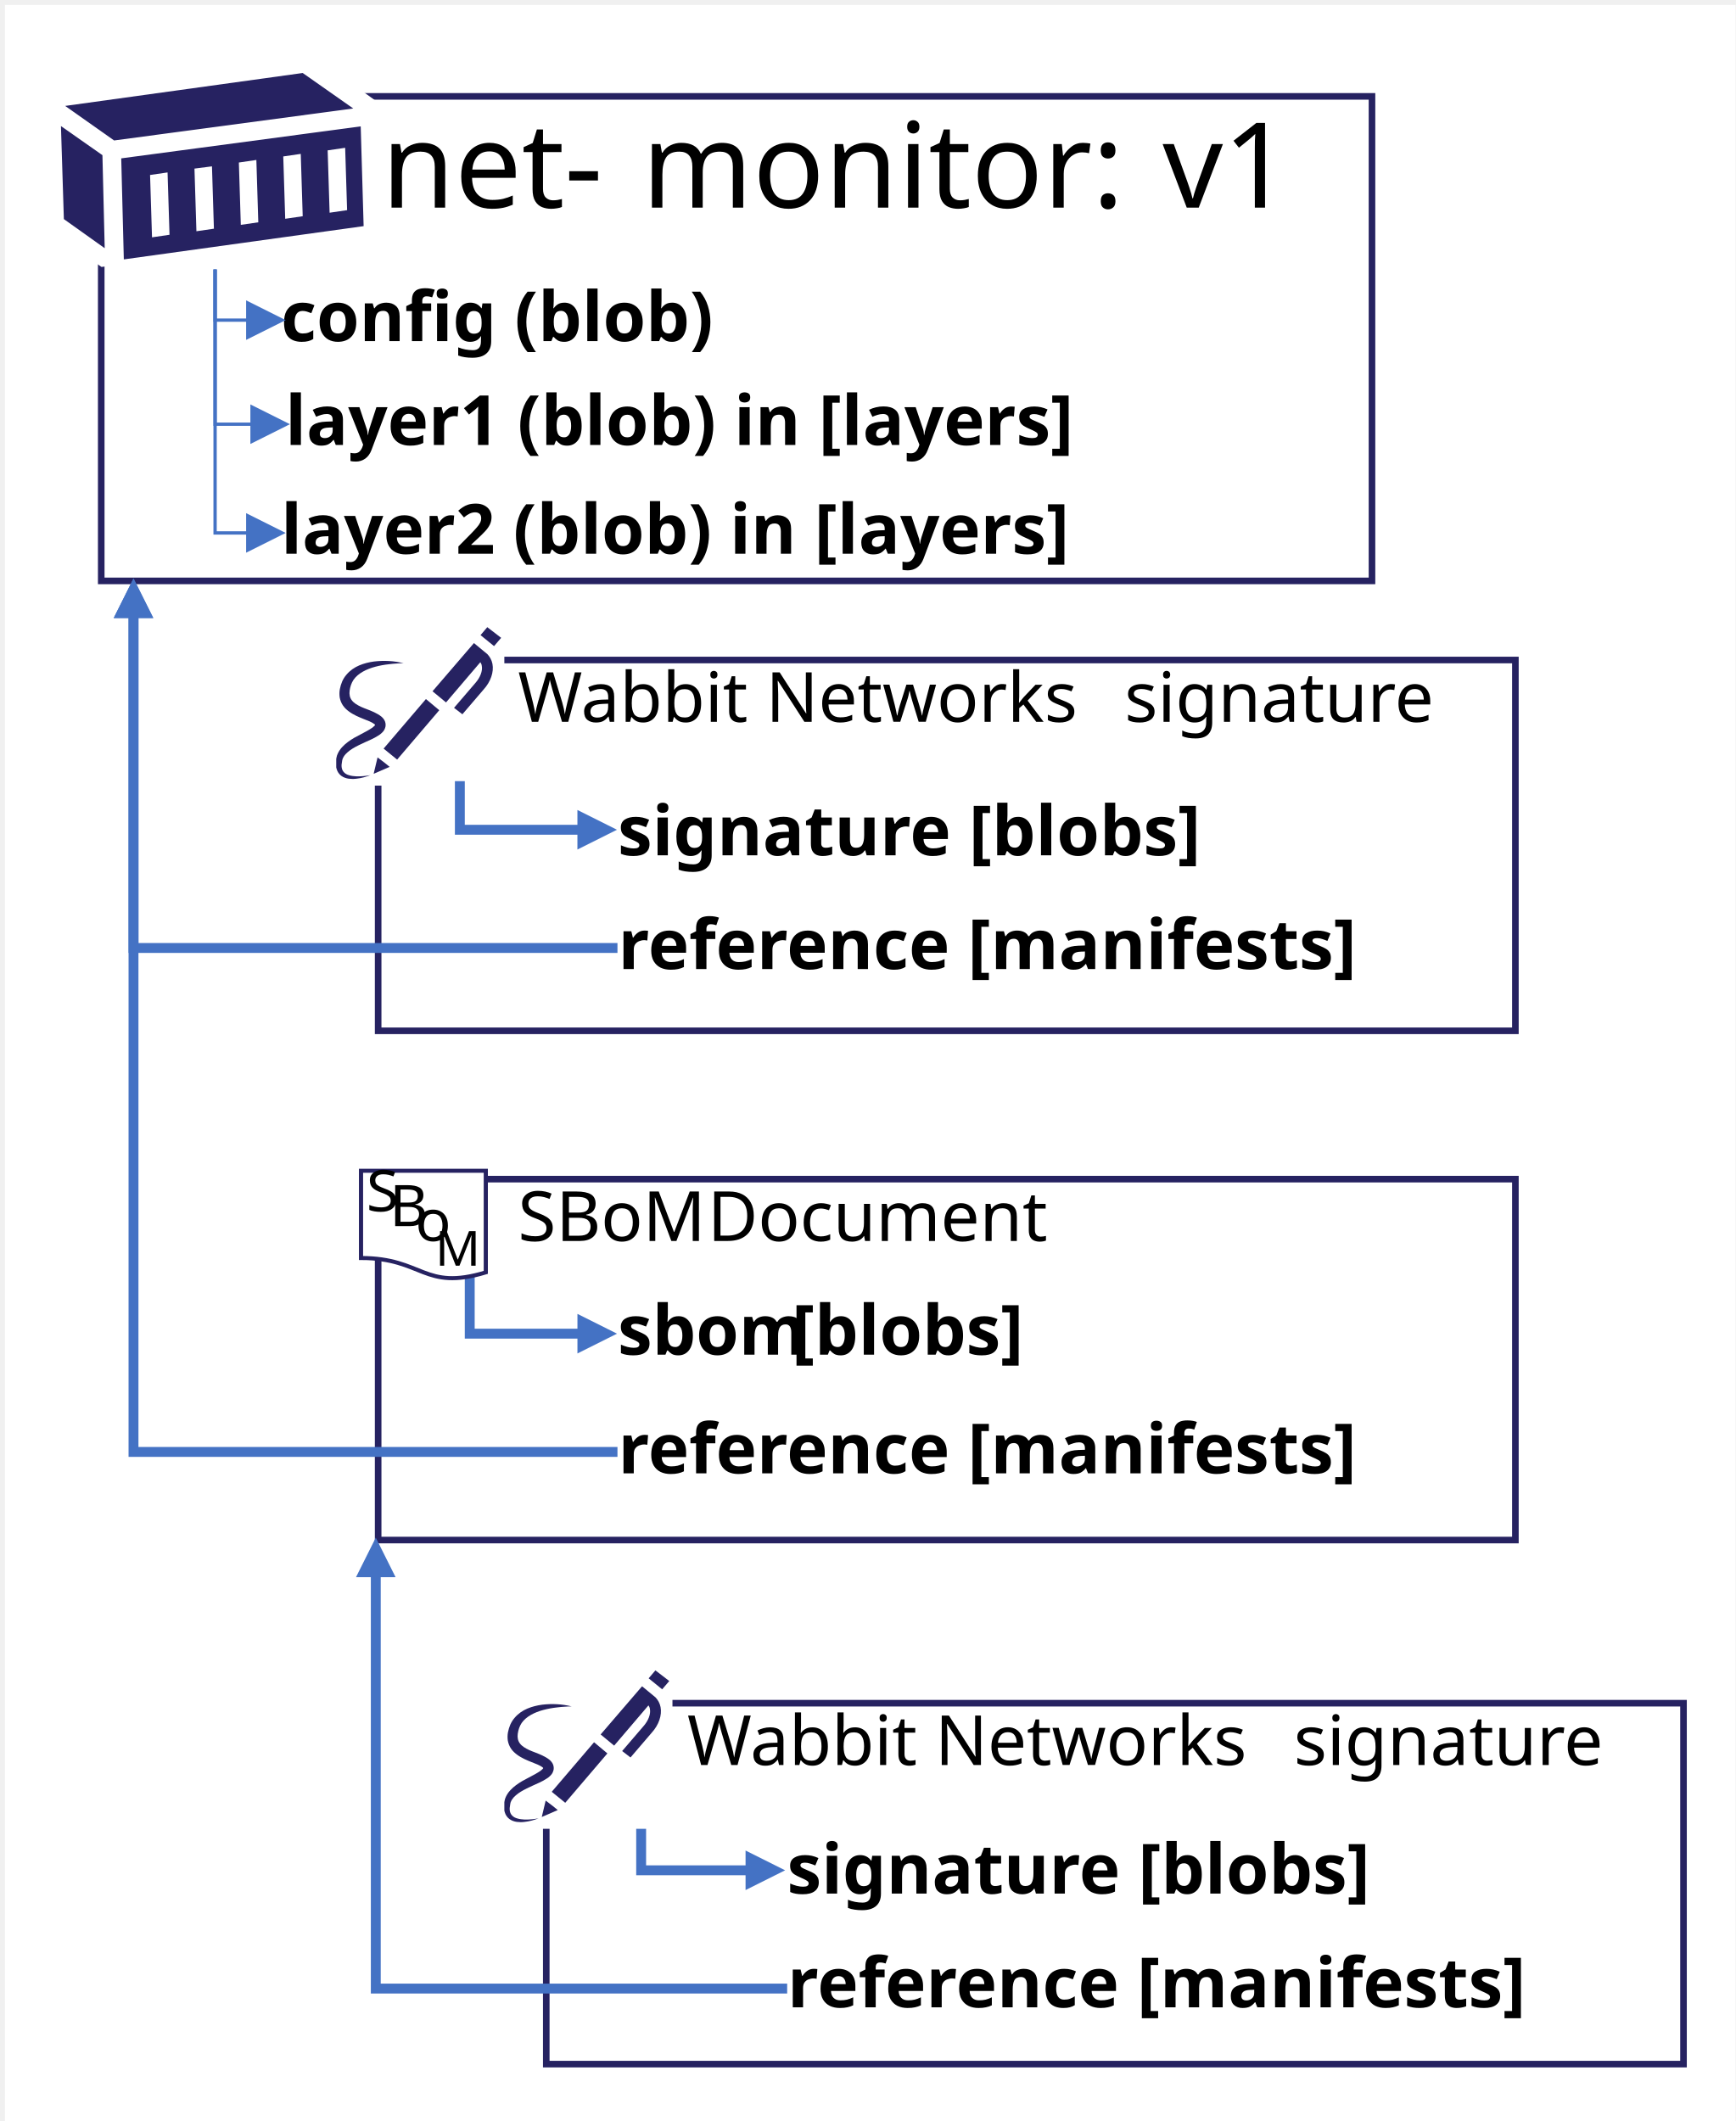
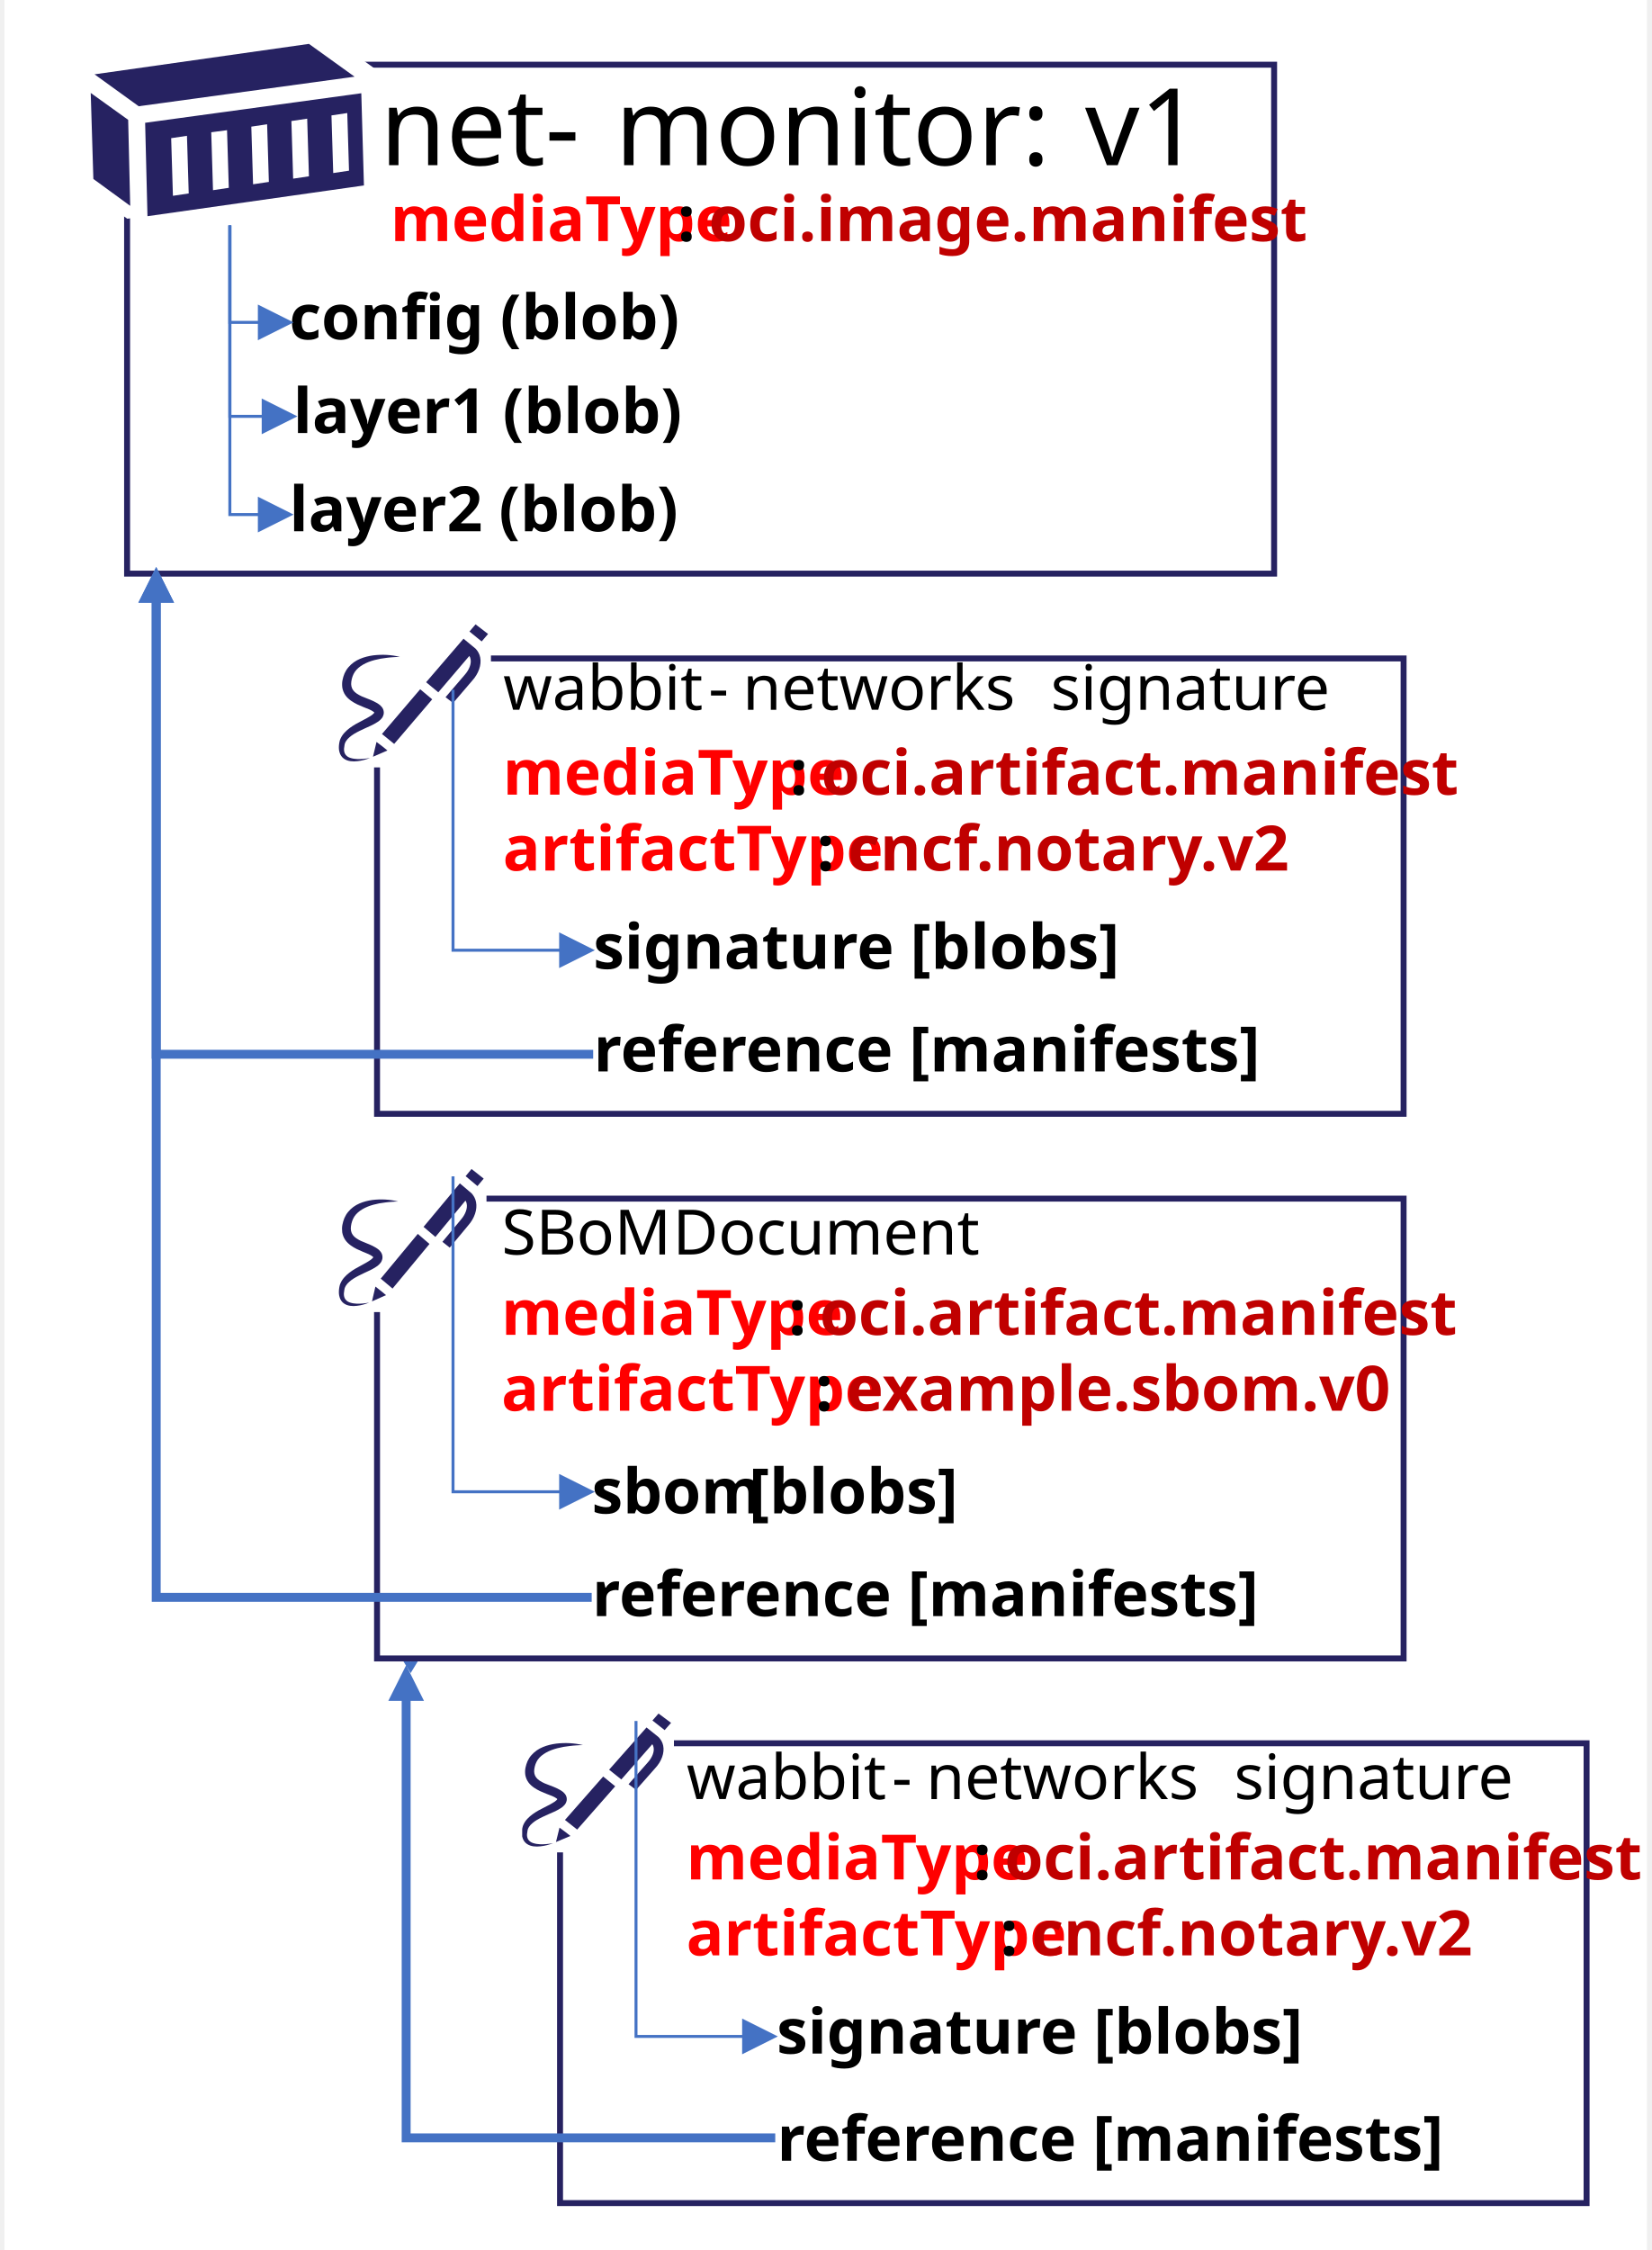
- <svg xmlns="http://www.w3.org/2000/svg" width="351" height="429" overflow="hidden">
+ <svg xmlns="http://www.w3.org/2000/svg" width="370" height="504" overflow="hidden">
  <defs>
    <clipPath id="clip0">
-       <rect x="258" y="200" width="351" height="429" />
+       <rect x="889" y="20" width="370" height="504" />
    </clipPath>
    <clipPath id="clip1">
-       <rect x="270" y="212" width="62" height="42" />
+       <rect x="909" y="27" width="62" height="43" />
    </clipPath>
    <clipPath id="clip2">
-       <rect x="270" y="212" width="62" height="43" />
+       <rect x="909" y="27" width="62" height="44" />
    </clipPath>
    <clipPath id="clip3">
-       <rect x="270" y="202" width="62" height="62" />
+       <rect x="909" y="17" width="62" height="63" />
    </clipPath>
    <clipPath id="clip4">
-       <rect x="326" y="326" width="34" height="34" />
+       <rect x="965" y="159" width="34" height="34" />
    </clipPath>
    <clipPath id="clip5">
-       <rect x="326" y="326" width="34" height="34" />
+       <rect x="965" y="159" width="34" height="34" />
    </clipPath>
    <clipPath id="clip6">
-       <rect x="325" y="326" width="36" height="34" />
+       <rect x="964" y="159" width="36" height="34" />
    </clipPath>
    <clipPath id="clip7">
-       <rect x="325" y="326" width="36" height="34" />
+       <rect x="964" y="159" width="36" height="34" />
    </clipPath>
    <clipPath id="clip8">
-       <rect x="325" y="326" width="35" height="34" />
+       <rect x="964" y="159" width="35" height="34" />
    </clipPath>
    <clipPath id="clip9">
-       <rect x="325" y="326" width="35" height="34" />
+       <rect x="964" y="159" width="35" height="34" />
    </clipPath>
    <clipPath id="clip10">
-       <rect x="325" y="326" width="35" height="34" />
+       <rect x="964" y="159" width="35" height="34" />
    </clipPath>
    <clipPath id="clip11">
-       <rect x="325" y="326" width="35" height="34" />
+       <rect x="964" y="159" width="35" height="34" />
    </clipPath>
    <clipPath id="clip12">
-       <rect x="326" y="431" width="34" height="33" />
+       <rect x="965" y="281" width="33" height="34" />
    </clipPath>
    <clipPath id="clip13">
-       <rect x="326" y="431" width="34" height="33" />
+       <rect x="965" y="281" width="33" height="34" />
    </clipPath>
    <clipPath id="clip14">
-       <rect x="325" y="431" width="36" height="33" />
+       <rect x="964" y="281" width="35" height="34" />
    </clipPath>
    <clipPath id="clip15">
-       <rect x="325" y="431" width="36" height="33" />
+       <rect x="964" y="281" width="35" height="34" />
    </clipPath>
    <clipPath id="clip16">
-       <rect x="360" y="537" width="34" height="34" />
+       <rect x="964" y="281" width="34" height="34" />
    </clipPath>
    <clipPath id="clip17">
-       <rect x="360" y="537" width="34" height="34" />
+       <rect x="964" y="281" width="34" height="34" />
    </clipPath>
    <clipPath id="clip18">
-       <rect x="359" y="537" width="36" height="34" />
+       <rect x="964" y="281" width="34" height="34" />
    </clipPath>
    <clipPath id="clip19">
-       <rect x="359" y="537" width="36" height="34" />
+       <rect x="964" y="281" width="34" height="34" />
    </clipPath>
    <clipPath id="clip20">
-       <rect x="359" y="537" width="35" height="34" />
+       <rect x="1006" y="403" width="34" height="33" />
    </clipPath>
    <clipPath id="clip21">
-       <rect x="359" y="537" width="35" height="34" />
+       <rect x="1006" y="403" width="34" height="33" />
    </clipPath>
    <clipPath id="clip22">
-       <rect x="359" y="537" width="35" height="34" />
+       <rect x="1005" y="403" width="36" height="33" />
    </clipPath>
    <clipPath id="clip23">
-       <rect x="359" y="537" width="35" height="34" />
+       <rect x="1005" y="403" width="36" height="33" />
+     </clipPath>
+     <clipPath id="clip24">
+       <rect x="1005" y="403" width="35" height="33" />
+     </clipPath>
+     <clipPath id="clip25">
+       <rect x="1005" y="403" width="35" height="33" />
+     </clipPath>
+     <clipPath id="clip26">
+       <rect x="1005" y="403" width="35" height="33" />
+     </clipPath>
+     <clipPath id="clip27">
+       <rect x="1005" y="403" width="35" height="33" />
    </clipPath>
  </defs>
-   <g clip-path="url(#clip0)" transform="translate(-258 -200)">
-     <rect x="259" y="201" width="350" height="428" fill="#FFFFFF" />
-     <path d="M278.475 219.493 535.475 219.493 535.475 317.493 278.475 317.493Z" stroke="#262261" stroke-width="1.333" stroke-miterlimit="8" fill="#FFFFFF" fill-rule="evenodd" />
-     <text font-family="Consolas,Consolas_MSFontService,sans-serif" font-weight="400" font-size="24" transform="translate(335.138 242)">net-<tspan font-size="24" x="52.667" y="0">monitor:</tspan>
+   <g clip-path="url(#clip0)" transform="translate(-889 -20)">
+     <rect x="890" y="20" width="368" height="504" fill="#FFFFFF" />
+     <path d="M930.5 137.5 925 147.5 919.5 137.5Z" stroke="#4472C4" stroke-width="1.333" stroke-miterlimit="8" fill="none" fill-rule="evenodd" />
+     <path d="M917.475 34.492 1174.47 34.492 1174.47 148.492 917.475 148.492Z" stroke="#262261" stroke-width="1.333" stroke-miterlimit="8" fill="#FFFFFF" fill-rule="evenodd" />
+     <text font-family="Consolas,Consolas_MSFontService,sans-serif" font-weight="400" font-size="24" transform="translate(974.122 57)">net-<tspan font-size="24" x="52.667" y="0">monitor:</tspan>
      <tspan font-size="24" x="158" y="0">v1</tspan>
    </text>
-     <path d="M322.349 211.992 335.438 221.436C335.621 229.886 335.793 238.335 335.977 246.785L278.524 253.992 267.031 246.039C266.848 237.424 267.203 227.815 267.031 219.199L322.349 211.992Z" fill="#FFFFFF" fill-rule="evenodd" />
+     <path d="M961.349 26.992 974.438 36.436C974.621 44.886 974.793 53.335 974.977 61.785L917.523 68.992 906.031 61.039C905.848 52.425 906.203 42.815 906.031 34.2L961.349 26.992Z" fill="#FFFFFF" fill-rule="evenodd" />
    <g clip-path="url(#clip1)">
      <g clip-path="url(#clip2)">
        <g clip-path="url(#clip3)">
-           <path d="M60.724 43.328 60.142 23.151 12.352 29.618 12.869 50.053 60.724 43.328ZM57.038 27.484 57.426 40.094 53.934 40.612 53.545 28.001 57.038 27.484ZM48.178 28.713 48.566 41.323 45.074 41.84 44.686 29.23 48.178 28.713ZM39.318 29.942 39.706 42.552 36.214 43.069 35.826 30.459 39.318 29.942ZM30.459 31.235 30.847 43.845 27.355 44.362 26.967 31.688 30.459 31.235ZM21.599 32.464 21.987 45.074 18.495 45.591 18.107 32.981 21.599 32.464Z" fill="#262261" transform="matrix(1.01346 0 0 1 270 202.412)" />
-           <path d="M0.905 41.905 9.054 47.79 8.601 28.971 0.323 23.087Z" fill="#262261" transform="matrix(1.01346 0 0 1 270 202.412)" />
-           <path d="M58.654 19.53 48.566 12.352 1.164 19.012 10.929 25.997Z" fill="#262261" transform="matrix(1.01346 0 0 1 270 202.412)" />
-         </g>
-       </g>
-     </g>
-     <text font-family="Calibri,Calibri_MSFontService,sans-serif" font-weight="700" font-size="14" transform="translate(315.683 290)">layer1 (blob) in [layers]<tspan font-size="14" x="-0.86" y="22">layer2 (blob) in [layers]</tspan>
-     </text>
-     <path d="M309.97 286.132 301.167 286.132 301.167 254.5 301.833 254.5 301.833 285.798 301.5 285.465 309.97 285.465ZM308.637 281.798 316.637 285.798 308.637 289.798Z" fill="#4472C4" />
-     <path d="M309.11 308.127 301.167 308.127 301.167 254.5 301.833 254.5 301.833 307.793 301.5 307.46 309.11 307.46ZM307.777 303.793 315.777 307.793 307.777 311.793Z" fill="#4472C4" />
-     <text font-family="Calibri,Calibri_MSFontService,sans-serif" font-weight="700" font-size="14" transform="translate(314.823 269)">config (blob)</text>
-     <path d="M309.11 265.083 301.167 265.083 301.167 254.5 301.833 254.5 301.833 264.749 301.5 264.416 309.11 264.416ZM307.777 260.749 315.777 264.749 307.777 268.749Z" fill="#4472C4" />
-     <path d="M334.478 333.495 564.478 333.495 564.478 408.495 334.478 408.495Z" stroke="#262261" stroke-width="1.333" stroke-miterlimit="8" fill="#FFFFFF" fill-rule="evenodd" />
+           <path d="M61.541 43.911 60.951 23.463 12.518 30.017 13.042 50.727 61.541 43.911ZM57.806 27.854 58.199 40.634 54.66 41.159 54.266 28.378 57.806 27.854ZM48.827 29.099 49.22 41.88 45.681 42.404 45.288 29.624 48.827 29.099ZM39.848 30.345 40.241 43.125 36.702 43.649 36.309 30.869 39.848 30.345ZM30.869 31.655 31.262 44.435 27.723 44.96 27.33 32.114 30.869 31.655ZM21.89 32.901 22.283 45.681 18.744 46.205 18.351 33.425 21.89 32.901Z" fill="#262261" transform="matrix(1 0 0 1.01021 909 17.1835)" />
+           <path d="M0.918 42.469 9.175 48.433 8.717 29.361 0.328 23.398Z" fill="#262261" transform="matrix(1 0 0 1.01021 909 17.1835)" />
+           <path d="M59.444 19.793 49.22 12.518 1.18 19.268 11.076 26.347Z" fill="#262261" transform="matrix(1 0 0 1.01021 909 17.1835)" />
+         </g>
+       </g>
+     </g>
+     <text font-family="Calibri,Calibri_MSFontService,sans-serif" font-weight="700" font-size="14" transform="translate(954.667 117)">layer1 (blob)<tspan font-size="14" x="-0.86" y="22">layer2 (blob)</tspan>
+     </text>
+     <path d="M948.97 113.597 940.167 113.597 940.167 70.5 940.833 70.5 940.833 113.264 940.5 112.93 948.97 112.93ZM947.637 109.264 955.637 113.264 947.637 117.264Z" fill="#4472C4" />
+     <path d="M948.11 135.592 940.167 135.592 940.167 70.5 940.833 70.5 940.833 135.259 940.5 134.925 948.11 134.925ZM946.777 131.259 954.777 135.259 946.777 139.259Z" fill="#4472C4" />
+     <text font-family="Calibri,Calibri_MSFontService,sans-serif" font-weight="700" font-size="14" transform="translate(953.807 96)">config (blob)</text>
+     <path d="M948.11 92.548 940.167 92.548 940.167 70.5 940.833 70.5 940.833 92.215 940.5 91.881 948.11 91.881ZM946.777 88.215 954.777 92.215 946.777 96.215Z" fill="#4472C4" />
+     <text fill="#FF0000" font-family="Calibri,Calibri_MSFontService,sans-serif" font-weight="700" font-size="14" transform="translate(976.466 74)">mediaType<tspan fill="#000000" font-size="14" x="64.333" y="0">: </tspan>
+       <tspan fill="#C00000" font-size="14" x="71.333" y="0">oci.image.manifest</tspan>
+     </text>
+     <path d="M973.478 167.493 1203.48 167.493 1203.48 269.493 973.478 269.493Z" stroke="#262261" stroke-width="1.333" stroke-miterlimit="8" fill="#FFFFFF" fill-rule="evenodd" />
    <g clip-path="url(#clip4)">
      <g clip-path="url(#clip5)">
        <g clip-path="url(#clip6)">
          <g clip-path="url(#clip7)">
-             <path d="M188.645 275.839 223.742 275.839 223.742 308.742 188.645 308.742Z" fill="#FFFFFF" transform="matrix(1.00067 0 0 1 136.668 50.1613)" />
+             <path d="M188.645 275.839 223.742 275.839 223.742 308.742 188.645 308.742Z" fill="#FFFFFF" transform="matrix(1.00067 0 0 1 775.668 -116.839)" />
            <g clip-path="url(#clip8)">
              <g clip-path="url(#clip9)">
                <g clip-path="url(#clip10)">
                  <g clip-path="url(#clip11)">
-                     <path d="M20.353 16.83 17.788 14.572 9.646 24.594 12.246 26.818Z" fill="#262261" transform="matrix(1.05141 0 0 1 325.44 326.82)" />
-                     <path d="M9.851 27.468 8.483 26.373 7.731 29.691 10.809 28.289Z" fill="#262261" transform="matrix(1.05141 0 0 1 325.44 326.82)" />
-                     <path d="M28.289 1.642 30.889 3.865 32.257 2.189 29.589 0.034Z" fill="#262261" transform="matrix(1.05141 0 0 1 325.44 326.82)" />
-                     <path d="M23.192 16.351 24.8 17.651 28.87 12.656C30.239 11.083 30.889 9.099 30.581 7.457 30.444 6.704 30.102 6.055 29.623 5.507L27.023 3.25 19.053 12.998 21.653 15.256 28.255 7.115C28.392 7.32 28.494 7.56 28.528 7.833 28.733 8.86 28.22 10.228 27.297 11.322L23.192 16.351Z" fill="#262261" transform="matrix(1.05141 0 0 1 325.44 326.82)" />
-                     <path d="M1.745 26.715C1.813 26.544 1.881 26.373 1.984 26.202 2.189 25.86 2.429 25.587 2.737 25.313 3.318 24.766 4.071 24.321 4.857 23.91 5.644 23.5 6.465 23.124 7.32 22.713 7.731 22.508 8.175 22.268 8.62 21.96 8.86 21.824 9.065 21.653 9.304 21.413 9.544 21.174 9.783 20.9 9.92 20.456 10.091 20.045 10.057 19.498 9.92 19.122 9.783 18.711 9.509 18.403 9.27 18.164 8.757 17.719 8.278 17.48 7.833 17.24 6.944 16.795 6.089 16.522 5.302 16.145 4.549 15.769 3.9 15.359 3.523 14.811 3.147 14.298 3.01 13.614 3.113 12.862 3.215 12.075 3.455 11.322 3.865 10.672 4.721 9.373 6.328 8.517 8.039 8.039 8.894 7.799 9.783 7.628 10.707 7.525 11.151 7.457 11.63 7.423 12.075 7.389 12.52 7.354 12.998 7.32 13.477 7.32 11.63 6.841 9.715 6.739 7.799 6.978 6.841 7.115 5.884 7.354 4.96 7.765 4.036 8.175 3.181 8.791 2.497 9.646 2.155 10.057 1.881 10.536 1.676 11.014 1.471 11.528 1.334 12.007 1.231 12.554 1.129 13.101 1.129 13.648 1.197 14.23 1.3 14.811 1.505 15.393 1.847 15.906 2.189 16.419 2.6 16.795 3.044 17.137 3.489 17.48 3.934 17.719 4.378 17.959 5.268 18.403 6.157 18.745 6.944 19.087 7.32 19.258 7.662 19.463 7.867 19.635 7.97 19.703 8.004 19.771 8.004 19.805 8.004 19.84 8.004 19.805 8.004 19.805 8.004 19.805 7.97 19.908 7.867 20.011 7.765 20.113 7.628 20.216 7.491 20.353 7.183 20.592 6.807 20.797 6.431 21.037 5.644 21.482 4.823 21.926 4.002 22.405 3.181 22.918 2.36 23.5 1.676 24.287 1.334 24.663 1.026 25.142 0.821 25.621 0.718 25.86 0.616 26.134 0.582 26.407 0.513 26.681 0.513 26.921 0.479 27.16 0.445 27.673 0.445 28.186 0.616 28.733 0.753 29.247 1.06 29.76 1.505 30.102 1.95 30.444 2.463 30.615 2.942 30.683 3.455 30.752 3.934 30.752 4.413 30.683 5.37 30.581 6.26 30.307 7.115 29.965 6.191 30.136 5.268 30.239 4.378 30.204 3.934 30.17 3.489 30.136 3.079 29.999 2.668 29.896 2.292 29.691 2.052 29.418 1.539 28.905 1.471 28.084 1.642 27.263 1.642 27.126 1.71 26.886 1.745 26.715Z" fill="#262261" transform="matrix(1.05141 0 0 1 325.44 326.82)" />
+                     <path d="M20.353 16.83 17.788 14.572 9.646 24.594 12.246 26.818Z" fill="#262261" transform="matrix(1.05141 0 0 1 964.44 159.82)" />
+                     <path d="M9.851 27.468 8.483 26.373 7.731 29.691 10.809 28.289Z" fill="#262261" transform="matrix(1.05141 0 0 1 964.44 159.82)" />
+                     <path d="M28.289 1.642 30.889 3.865 32.257 2.189 29.589 0.034Z" fill="#262261" transform="matrix(1.05141 0 0 1 964.44 159.82)" />
+                     <path d="M23.192 16.351 24.8 17.651 28.87 12.656C30.239 11.083 30.889 9.099 30.581 7.457 30.444 6.704 30.102 6.055 29.623 5.507L27.023 3.25 19.053 12.998 21.653 15.256 28.255 7.115C28.392 7.32 28.494 7.56 28.528 7.833 28.733 8.86 28.22 10.228 27.297 11.322L23.192 16.351Z" fill="#262261" transform="matrix(1.05141 0 0 1 964.44 159.82)" />
+                     <path d="M1.745 26.715C1.813 26.544 1.881 26.373 1.984 26.202 2.189 25.86 2.429 25.587 2.737 25.313 3.318 24.766 4.071 24.321 4.857 23.91 5.644 23.5 6.465 23.124 7.32 22.713 7.731 22.508 8.175 22.268 8.62 21.96 8.86 21.824 9.065 21.653 9.304 21.413 9.544 21.174 9.783 20.9 9.92 20.456 10.091 20.045 10.057 19.498 9.92 19.122 9.783 18.711 9.509 18.403 9.27 18.164 8.757 17.719 8.278 17.48 7.833 17.24 6.944 16.795 6.089 16.522 5.302 16.145 4.549 15.769 3.9 15.359 3.523 14.811 3.147 14.298 3.01 13.614 3.113 12.862 3.215 12.075 3.455 11.322 3.865 10.672 4.721 9.373 6.328 8.517 8.039 8.039 8.894 7.799 9.783 7.628 10.707 7.525 11.151 7.457 11.63 7.423 12.075 7.389 12.52 7.354 12.998 7.32 13.477 7.32 11.63 6.841 9.715 6.739 7.799 6.978 6.841 7.115 5.884 7.354 4.96 7.765 4.036 8.175 3.181 8.791 2.497 9.646 2.155 10.057 1.881 10.536 1.676 11.014 1.471 11.528 1.334 12.007 1.231 12.554 1.129 13.101 1.129 13.648 1.197 14.23 1.3 14.811 1.505 15.393 1.847 15.906 2.189 16.419 2.6 16.795 3.044 17.137 3.489 17.48 3.934 17.719 4.378 17.959 5.268 18.403 6.157 18.745 6.944 19.087 7.32 19.258 7.662 19.463 7.867 19.635 7.97 19.703 8.004 19.771 8.004 19.805 8.004 19.84 8.004 19.805 8.004 19.805 8.004 19.805 7.97 19.908 7.867 20.011 7.765 20.113 7.628 20.216 7.491 20.353 7.183 20.592 6.807 20.797 6.431 21.037 5.644 21.482 4.823 21.926 4.002 22.405 3.181 22.918 2.36 23.5 1.676 24.287 1.334 24.663 1.026 25.142 0.821 25.621 0.718 25.86 0.616 26.134 0.582 26.407 0.513 26.681 0.513 26.921 0.479 27.16 0.445 27.673 0.445 28.186 0.616 28.733 0.753 29.247 1.06 29.76 1.505 30.102 1.95 30.444 2.463 30.615 2.942 30.683 3.455 30.752 3.934 30.752 4.413 30.683 5.37 30.581 6.26 30.307 7.115 29.965 6.191 30.136 5.268 30.239 4.378 30.204 3.934 30.17 3.489 30.136 3.079 29.999 2.668 29.896 2.292 29.691 2.052 29.418 1.539 28.905 1.471 28.084 1.642 27.263 1.642 27.126 1.71 26.886 1.745 26.715Z" fill="#262261" transform="matrix(1.05141 0 0 1 964.44 159.82)" />
                  </g>
                </g>
              </g>
            </g>
          </g>
        </g>
      </g>
    </g>
-     <text font-family="Consolas,Consolas_MSFontService,sans-serif" font-weight="400" font-size="14" transform="translate(362.754 346)">Wabbit Networks<tspan font-size="14" x="122.667" y="0">signature</tspan>
-       <tspan font-family="Calibri,Calibri_MSFontService,sans-serif" font-weight="700" font-size="14" x="20.184" y="27">signature [blobs]</tspan>
-     </text>
-     <path d="M376.112 368.829 350 368.829 350 358 352 358 352 367.829 351 366.829 376.112 366.829ZM374.778 363.829 382.778 367.829 374.778 371.829Z" fill="#4472C4" />
-     <text font-family="Calibri,Calibri_MSFontService,sans-serif" font-weight="700" font-size="14" transform="translate(383.006 396)">reference [manifests]</text>
-     <path d="M382.879 392.741 284 392.741 284 323.667 286 323.667 286 391.741 285 390.741 382.879 390.741ZM281 325 285 317 289 325Z" fill="#4472C4" />
-     <path d="M334.478 438.495 564.478 438.495 564.478 511.495 334.478 511.495Z" stroke="#262261" stroke-width="1.333" stroke-miterlimit="8" fill="#FFFFFF" fill-rule="evenodd" />
-     <text font-family="Consolas,Consolas_MSFontService,sans-serif" font-weight="400" font-size="14" transform="translate(362.754 451)">SBoM<tspan font-size="14" x="38.333" y="0">Document</tspan>
-       <tspan font-family="Calibri,Calibri_MSFontService,sans-serif" font-weight="700" font-size="14" x="20.184" y="23">sbom</tspan>
-       <tspan font-family="Calibri,Calibri_MSFontService,sans-serif" font-weight="700" font-size="14" x="55.35" y="23">[blobs]</tspan>
-     </text>
-     <path d="M376.117 470.753 352 470.753 352 446 354 446 354 469.753 353 468.753 376.117 468.753ZM374.784 465.753 382.784 469.753 374.784 473.753Z" fill="#4472C4" />
-     <text font-family="Calibri,Calibri_MSFontService,sans-serif" font-weight="700" font-size="14" transform="translate(383.006 498)">reference [manifests]</text>
+     <text font-family="Consolas,Consolas_MSFontService,sans-serif" font-weight="400" font-size="14" transform="translate(1001.74 179)">wabbit<tspan font-size="14" x="46" y="0">-</tspan>
+       <tspan font-size="14" x="53.667" y="0">networks </tspan>
+       <tspan font-size="14" x="122.667" y="0">signature</tspan>
+       <tspan font-family="Calibri,Calibri_MSFontService,sans-serif" font-weight="700" font-size="14" x="20.184" y="58">signature [blobs]</tspan>
+     </text>
+     <path d="M1015.61 233.183 990.167 233.183 990.167 174.5 990.833 174.5 990.833 232.85 990.5 232.517 1015.61 232.517ZM1014.28 228.85 1022.28 232.85 1014.28 236.85Z" fill="#4472C4" />
+     <text font-family="Calibri,Calibri_MSFontService,sans-serif" font-weight="700" font-size="14" transform="translate(1021.99 260)">reference [manifests]<tspan fill="#FF0000" font-size="14" x="-20.342" y="-62">mediaType</tspan>
+       <tspan font-size="14" x="43.991" y="-62">: </tspan>
+       <tspan fill="#C00000" font-size="14" x="50.991" y="-62">oci.artifact.manifest</tspan>
+       <tspan fill="#FF0000" font-size="14" x="-20.342" y="-45">artifactType</tspan>
+       <tspan font-size="14" x="49.991" y="-45">: </tspan>
+       <tspan fill="#C00000" font-size="14" x="56.991" y="-45">cncf.notary.v2</tspan>
+     </text>
+     <path d="M1021.9 257.155 923 257.155 923 153.667 925 153.667 925 256.155 924 255.155 1021.9 255.155ZM920 155 924 147 928 155Z" fill="#4472C4" />
+     <path d="M986.5 384.5 981 393.5 975.5 384.5Z" stroke="#4472C4" stroke-width="1.333" stroke-miterlimit="8" fill="none" fill-rule="evenodd" />
+     <path d="M973.478 288.493 1203.48 288.493 1203.48 391.493 973.478 391.493Z" stroke="#262261" stroke-width="1.333" stroke-miterlimit="8" fill="#FFFFFF" fill-rule="evenodd" />
    <g clip-path="url(#clip12)">
      <g clip-path="url(#clip13)">
        <g clip-path="url(#clip14)">
          <g clip-path="url(#clip15)">
-             <path d="M0 0 24.444 0 24.444 17.643C12.222 17.643 12.222 24.365 0 20.546Z" stroke="#262261" stroke-width="0.815" stroke-miterlimit="8" fill="#FFFFFF" fill-rule="evenodd" transform="matrix(-1.03236 0 0 1 356.249 436.806)" />
-             <text font-family="Calibri,Calibri_MSFontService,sans-serif" font-weight="400" font-size="19" transform="matrix(0.630893 0 0 0.611111 332.084 445)">S<tspan font-size="19" x="7.415" y="4.909">B</tspan>
-               <tspan font-size="19" x="15.682" y="9.818">o</tspan>
-               <tspan font-size="16" x="22.086" y="18">M</tspan>
-             </text>
-           </g>
-         </g>
-       </g>
-     </g>
-     <path d="M382.879 494.667 284 494.667 284 323.667 286 323.667 286 493.667 285 492.667 382.879 492.667ZM281 325 285 317 289 325Z" fill="#4472C4" />
-     <path d="M368.478 544.495 598.478 544.495 598.478 617.495 368.478 617.495Z" stroke="#262261" stroke-width="1.333" stroke-miterlimit="8" fill="#FFFFFF" fill-rule="evenodd" />
-     <text font-family="Consolas,Consolas_MSFontService,sans-serif" font-weight="400" font-size="14" transform="translate(396.989 557)">Wabbit Networks<tspan font-size="14" x="122.667" y="0">signature</tspan>
-       <tspan font-family="Calibri,Calibri_MSFontService,sans-serif" font-weight="700" font-size="14" x="20.184" y="26">signature [blobs]</tspan>
-     </text>
-     <path d="M410.117 579.292 386.667 579.292 386.667 553 387.667 554 387 554 387 552 388.667 552 388.667 578.292 387.667 577.292 410.117 577.292ZM408.784 574.292 416.784 578.292 408.784 582.292Z" fill="#4472C4" />
-     <text font-family="Calibri,Calibri_MSFontService,sans-serif" font-weight="700" font-size="14" transform="translate(417.241 606)">reference [manifests]</text>
-     <g clip-path="url(#clip16)">
-       <g clip-path="url(#clip17)">
-         <g clip-path="url(#clip18)">
-           <g clip-path="url(#clip19)">
-             <path d="M188.645 275.839 223.742 275.839 223.742 308.742 188.645 308.742Z" fill="#FFFFFF" transform="matrix(1.00067 0 0 1 170.668 261.161)" />
-             <g clip-path="url(#clip20)">
-               <g clip-path="url(#clip21)">
-                 <g clip-path="url(#clip22)">
-                   <g clip-path="url(#clip23)">
-                     <path d="M20.353 16.83 17.788 14.572 9.646 24.594 12.246 26.818Z" fill="#262261" transform="matrix(1.05141 0 0 1 359.44 537.82)" />
-                     <path d="M9.851 27.468 8.483 26.373 7.731 29.691 10.809 28.289Z" fill="#262261" transform="matrix(1.05141 0 0 1 359.44 537.82)" />
-                     <path d="M28.289 1.642 30.889 3.865 32.257 2.189 29.589 0.034Z" fill="#262261" transform="matrix(1.05141 0 0 1 359.44 537.82)" />
-                     <path d="M23.192 16.351 24.8 17.651 28.87 12.656C30.239 11.083 30.889 9.099 30.581 7.457 30.444 6.704 30.102 6.055 29.623 5.507L27.023 3.25 19.053 12.998 21.653 15.256 28.255 7.115C28.392 7.32 28.494 7.56 28.528 7.833 28.733 8.86 28.22 10.228 27.297 11.322L23.192 16.351Z" fill="#262261" transform="matrix(1.05141 0 0 1 359.44 537.82)" />
-                     <path d="M1.745 26.715C1.813 26.544 1.881 26.373 1.984 26.202 2.189 25.86 2.429 25.587 2.737 25.313 3.318 24.766 4.071 24.321 4.857 23.91 5.644 23.5 6.465 23.124 7.32 22.713 7.731 22.508 8.175 22.268 8.62 21.96 8.86 21.824 9.065 21.653 9.304 21.413 9.544 21.174 9.783 20.9 9.92 20.456 10.091 20.045 10.057 19.498 9.92 19.122 9.783 18.711 9.509 18.403 9.27 18.164 8.757 17.719 8.278 17.48 7.833 17.24 6.944 16.795 6.089 16.522 5.302 16.145 4.549 15.769 3.9 15.359 3.523 14.811 3.147 14.298 3.01 13.614 3.113 12.862 3.215 12.075 3.455 11.322 3.865 10.672 4.721 9.373 6.328 8.517 8.039 8.039 8.894 7.799 9.783 7.628 10.707 7.525 11.151 7.457 11.63 7.423 12.075 7.389 12.52 7.354 12.998 7.32 13.477 7.32 11.63 6.841 9.715 6.739 7.799 6.978 6.841 7.115 5.884 7.354 4.96 7.765 4.036 8.175 3.181 8.791 2.497 9.646 2.155 10.057 1.881 10.536 1.676 11.014 1.471 11.528 1.334 12.007 1.231 12.554 1.129 13.101 1.129 13.648 1.197 14.23 1.3 14.811 1.505 15.393 1.847 15.906 2.189 16.419 2.6 16.795 3.044 17.137 3.489 17.48 3.934 17.719 4.378 17.959 5.268 18.403 6.157 18.745 6.944 19.087 7.32 19.258 7.662 19.463 7.867 19.635 7.97 19.703 8.004 19.771 8.004 19.805 8.004 19.84 8.004 19.805 8.004 19.805 8.004 19.805 7.97 19.908 7.867 20.011 7.765 20.113 7.628 20.216 7.491 20.353 7.183 20.592 6.807 20.797 6.431 21.037 5.644 21.482 4.823 21.926 4.002 22.405 3.181 22.918 2.36 23.5 1.676 24.287 1.334 24.663 1.026 25.142 0.821 25.621 0.718 25.86 0.616 26.134 0.582 26.407 0.513 26.681 0.513 26.921 0.479 27.16 0.445 27.673 0.445 28.186 0.616 28.733 0.753 29.247 1.06 29.76 1.505 30.102 1.95 30.444 2.463 30.615 2.942 30.683 3.455 30.752 3.934 30.752 4.413 30.683 5.37 30.581 6.26 30.307 7.115 29.965 6.191 30.136 5.268 30.239 4.378 30.204 3.934 30.17 3.489 30.136 3.079 29.999 2.668 29.896 2.292 29.691 2.052 29.418 1.539 28.905 1.471 28.084 1.642 27.263 1.642 27.126 1.71 26.886 1.745 26.715Z" fill="#262261" transform="matrix(1.05141 0 0 1 359.44 537.82)" />
+             <path d="M183.22 267.906 217.307 267.906 217.307 299.862 183.22 299.862Z" fill="#FFFFFF" transform="matrix(1 0 0 1.02961 781.237 5.16129)" />
+             <g clip-path="url(#clip16)">
+               <g clip-path="url(#clip17)">
+                 <g clip-path="url(#clip18)">
+                   <g clip-path="url(#clip19)">
+                     <path d="M20.353 16.83 17.788 14.572 9.646 24.594 12.246 26.818Z" fill="#262261" transform="matrix(1.02048 0 0 1 964.456 281.82)" />
+                     <path d="M9.851 27.468 8.483 26.373 7.731 29.691 10.809 28.289Z" fill="#262261" transform="matrix(1.02048 0 0 1 964.456 281.82)" />
+                     <path d="M28.289 1.642 30.889 3.865 32.257 2.189 29.589 0.034Z" fill="#262261" transform="matrix(1.02048 0 0 1 964.456 281.82)" />
+                     <path d="M23.192 16.351 24.8 17.651 28.87 12.656C30.239 11.083 30.889 9.099 30.581 7.457 30.444 6.704 30.102 6.055 29.623 5.507L27.023 3.25 19.053 12.998 21.653 15.256 28.255 7.115C28.392 7.32 28.494 7.56 28.528 7.833 28.733 8.86 28.22 10.228 27.297 11.322L23.192 16.351Z" fill="#262261" transform="matrix(1.02048 0 0 1 964.456 281.82)" />
+                     <path d="M1.745 26.715C1.813 26.544 1.881 26.373 1.984 26.202 2.189 25.86 2.429 25.587 2.737 25.313 3.318 24.766 4.071 24.321 4.857 23.91 5.644 23.5 6.465 23.124 7.32 22.713 7.731 22.508 8.175 22.268 8.62 21.96 8.86 21.824 9.065 21.653 9.304 21.413 9.544 21.174 9.783 20.9 9.92 20.456 10.091 20.045 10.057 19.498 9.92 19.122 9.783 18.711 9.509 18.403 9.27 18.164 8.757 17.719 8.278 17.48 7.833 17.24 6.944 16.795 6.089 16.522 5.302 16.145 4.549 15.769 3.9 15.359 3.523 14.811 3.147 14.298 3.01 13.614 3.113 12.862 3.215 12.075 3.455 11.322 3.865 10.672 4.721 9.373 6.328 8.517 8.039 8.039 8.894 7.799 9.783 7.628 10.707 7.525 11.151 7.457 11.63 7.423 12.075 7.389 12.52 7.354 12.998 7.32 13.477 7.32 11.63 6.841 9.715 6.739 7.799 6.978 6.841 7.115 5.884 7.354 4.96 7.765 4.036 8.175 3.181 8.791 2.497 9.646 2.155 10.057 1.881 10.536 1.676 11.014 1.471 11.528 1.334 12.007 1.231 12.554 1.129 13.101 1.129 13.648 1.197 14.23 1.3 14.811 1.505 15.393 1.847 15.906 2.189 16.419 2.6 16.795 3.044 17.137 3.489 17.48 3.934 17.719 4.378 17.959 5.268 18.403 6.157 18.745 6.944 19.087 7.32 19.258 7.662 19.463 7.867 19.635 7.97 19.703 8.004 19.771 8.004 19.805 8.004 19.84 8.004 19.805 8.004 19.805 8.004 19.805 7.97 19.908 7.867 20.011 7.765 20.113 7.628 20.216 7.491 20.353 7.183 20.592 6.807 20.797 6.431 21.037 5.644 21.482 4.823 21.926 4.002 22.405 3.181 22.918 2.36 23.5 1.676 24.287 1.334 24.663 1.026 25.142 0.821 25.621 0.718 25.86 0.616 26.134 0.582 26.407 0.513 26.681 0.513 26.921 0.479 27.16 0.445 27.673 0.445 28.186 0.616 28.733 0.753 29.247 1.06 29.76 1.505 30.102 1.95 30.444 2.463 30.615 2.942 30.683 3.455 30.752 3.934 30.752 4.413 30.683 5.37 30.581 6.26 30.307 7.115 29.965 6.191 30.136 5.268 30.239 4.378 30.204 3.934 30.17 3.489 30.136 3.079 29.999 2.668 29.896 2.292 29.691 2.052 29.418 1.539 28.905 1.471 28.084 1.642 27.263 1.642 27.126 1.71 26.886 1.745 26.715Z" fill="#262261" transform="matrix(1.02048 0 0 1 964.456 281.82)" />
                  </g>
                </g>
              </g>
            </g>
          </g>
        </g>
      </g>
    </g>
-     <path d="M417.199 603.21 333 603.21 333 517.667 335 517.667 335 602.21 334 601.21 417.199 601.21ZM330 519 334 511 338 519Z" fill="#4472C4" />
+     <text font-family="Consolas,Consolas_MSFontService,sans-serif" font-weight="400" font-size="14" transform="translate(1001.4 301)">SBoM<tspan font-size="14" x="38.333" y="0">Document</tspan>
+       <tspan font-family="Calibri,Calibri_MSFontService,sans-serif" font-weight="700" font-size="14" x="20.184" y="58">sbom</tspan>
+       <tspan font-family="Calibri,Calibri_MSFontService,sans-serif" font-weight="700" font-size="14" x="55.35" y="58">[blobs]</tspan>
+     </text>
+     <path d="M1015.61 354.493 990.167 354.493 990.167 283.5 990.833 283.5 990.833 354.16 990.5 353.826 1015.61 353.826ZM1014.28 350.16 1022.28 354.16 1014.28 358.16Z" fill="#4472C4" />
+     <text font-family="Calibri,Calibri_MSFontService,sans-serif" font-weight="700" font-size="14" transform="translate(1021.66 382)">reference [manifests]<tspan fill="#FF0000" font-size="14" x="-20.342" y="-63">mediaType</tspan>
+       <tspan font-size="14" x="43.991" y="-63">: </tspan>
+       <tspan fill="#C00000" font-size="14" x="50.991" y="-63">oci.artifact.manifest</tspan>
+       <tspan fill="#FF0000" font-size="14" x="-20.342" y="-46">artifactType</tspan>
+       <tspan font-size="14" x="49.991" y="-46">: </tspan>
+       <tspan fill="#C00000" font-size="14" x="56.991" y="-46">example.sbom.v0</tspan>
+     </text>
+     <path d="M1021.57 378.804 923 378.804 923 153.667 925 153.667 925 377.804 924 376.804 1021.57 376.804ZM920 155 924 147 928 155Z" fill="#4472C4" />
+     <path d="M1014.48 410.493 1244.48 410.493 1244.48 513.493 1014.48 513.493Z" stroke="#262261" stroke-width="1.333" stroke-miterlimit="8" fill="#FFFFFF" fill-rule="evenodd" />
+     <g clip-path="url(#clip20)">
+       <g clip-path="url(#clip21)">
+         <g clip-path="url(#clip22)">
+           <g clip-path="url(#clip23)">
+             <path d="M183.097 267.726 217.161 267.726 217.161 299.661 183.097 299.661Z" fill="#FFFFFF" transform="matrix(1.03099 0 0 1 816.668 135.274)" />
+             <g clip-path="url(#clip24)">
+               <g clip-path="url(#clip25)">
+                 <g clip-path="url(#clip26)">
+                   <g clip-path="url(#clip27)">
+                     <path d="M19.754 16.335 17.264 14.143 9.363 23.871 11.886 26.029Z" fill="#262261" transform="matrix(1.08327 0 0 1 1005.44 403.796)" />
+                     <path d="M9.562 26.66 8.234 25.598 7.503 28.818 10.491 27.457Z" fill="#262261" transform="matrix(1.08327 0 0 1 1005.44 403.796)" />
+                     <path d="M27.457 1.594 29.98 3.752 31.308 2.125 28.718 0.033Z" fill="#262261" transform="matrix(1.08327 0 0 1 1005.44 403.796)" />
+                     <path d="M22.51 15.87 24.07 17.131 28.021 12.284C29.349 10.757 29.98 8.831 29.681 7.238 29.549 6.507 29.216 5.877 28.752 5.345L26.228 3.154 18.493 12.616 21.016 14.807 27.424 6.906C27.556 7.105 27.656 7.337 27.689 7.603 27.888 8.599 27.39 9.927 26.494 10.989L22.51 15.87Z" fill="#262261" transform="matrix(1.08327 0 0 1 1005.44 403.796)" />
+                     <path d="M1.693 25.93C1.76 25.764 1.826 25.598 1.926 25.432 2.125 25.1 2.357 24.834 2.656 24.568 3.22 24.037 3.951 23.605 4.714 23.207 5.478 22.809 6.275 22.444 7.105 22.045 7.503 21.846 7.935 21.613 8.367 21.315 8.599 21.182 8.798 21.016 9.03 20.784 9.263 20.551 9.495 20.285 9.628 19.854 9.794 19.456 9.761 18.924 9.628 18.559 9.495 18.161 9.23 17.862 8.997 17.629 8.499 17.198 8.034 16.965 7.603 16.733 6.74 16.301 5.91 16.036 5.146 15.671 4.416 15.305 3.785 14.907 3.42 14.376 3.054 13.878 2.922 13.214 3.021 12.483 3.121 11.72 3.353 10.989 3.752 10.358 4.582 9.097 6.142 8.267 7.802 7.802 8.632 7.57 9.495 7.404 10.392 7.304 10.823 7.238 11.288 7.204 11.72 7.171 12.151 7.138 12.616 7.105 13.081 7.105 11.288 6.64 9.429 6.54 7.57 6.773 6.64 6.906 5.71 7.138 4.814 7.537 3.918 7.935 3.088 8.533 2.424 9.363 2.092 9.761 1.826 10.226 1.627 10.691 1.428 11.188 1.295 11.653 1.195 12.185 1.096 12.716 1.096 13.247 1.162 13.811 1.262 14.376 1.461 14.94 1.793 15.438 2.125 15.936 2.523 16.301 2.955 16.634 3.386 16.965 3.818 17.198 4.25 17.43 5.113 17.862 5.976 18.194 6.74 18.526 7.105 18.692 7.437 18.891 7.636 19.057 7.736 19.123 7.769 19.19 7.769 19.223 7.769 19.256 7.769 19.223 7.769 19.223 7.769 19.223 7.736 19.323 7.636 19.422 7.537 19.522 7.404 19.621 7.271 19.754 6.972 19.987 6.607 20.186 6.242 20.418 5.478 20.85 4.681 21.282 3.884 21.746 3.088 22.244 2.291 22.809 1.627 23.572 1.295 23.938 0.996 24.402 0.797 24.867 0.697 25.1 0.598 25.365 0.564 25.631 0.498 25.896 0.498 26.129 0.465 26.361 0.432 26.859 0.432 27.357 0.598 27.888 0.73 28.386 1.029 28.884 1.461 29.216 1.892 29.549 2.39 29.714 2.855 29.781 3.353 29.847 3.818 29.847 4.283 29.781 5.212 29.681 6.076 29.416 6.906 29.084 6.009 29.25 5.113 29.349 4.25 29.316 3.818 29.283 3.386 29.25 2.988 29.117 2.59 29.017 2.224 28.818 1.992 28.552 1.494 28.054 1.428 27.258 1.594 26.461 1.594 26.328 1.66 26.096 1.693 25.93Z" fill="#262261" transform="matrix(1.08327 0 0 1 1005.44 403.796)" />
+                   </g>
+                 </g>
+               </g>
+             </g>
+           </g>
+         </g>
+       </g>
+     </g>
+     <text font-family="Consolas,Consolas_MSFontService,sans-serif" font-weight="400" font-size="14" transform="translate(1042.83 423)">wabbit<tspan font-size="14" x="46" y="0">-</tspan>
+       <tspan font-size="14" x="53.667" y="0">networks </tspan>
+       <tspan font-size="14" x="122.667" y="0">signature</tspan>
+       <tspan font-family="Calibri,Calibri_MSFontService,sans-serif" font-weight="700" font-size="14" x="20.184" y="57">signature [blobs]</tspan>
+     </text>
+     <path d="M1056.61 476.493 1031.17 476.493 1031.17 405.5 1031.83 405.5 1031.83 476.16 1031.5 475.826 1056.61 475.826ZM1055.28 472.16 1063.28 476.16 1055.28 480.16Z" fill="#4472C4" />
+     <text font-family="Calibri,Calibri_MSFontService,sans-serif" font-weight="700" font-size="14" transform="translate(1063.09 504)">reference [manifests]<tspan fill="#FF0000" font-size="14" x="-20.342" y="-63">mediaType</tspan>
+       <tspan font-size="14" x="43.991" y="-63">: </tspan>
+       <tspan fill="#C00000" font-size="14" x="50.991" y="-63">oci.artifact.manifest</tspan>
+       <tspan fill="#FF0000" font-size="14" x="-20.342" y="-46">artifactType</tspan>
+       <tspan font-size="14" x="49.991" y="-46">: </tspan>
+       <tspan fill="#C00000" font-size="14" x="56.991" y="-46">cncf.notary.v2</tspan>
+     </text>
+     <path d="M1062.7 499.881 979 499.881 979 399.667 981 399.667 981 498.881 980 497.881 1062.7 497.881ZM976 401 980 393 984 401Z" fill="#4472C4" />
  </g>
</svg>
